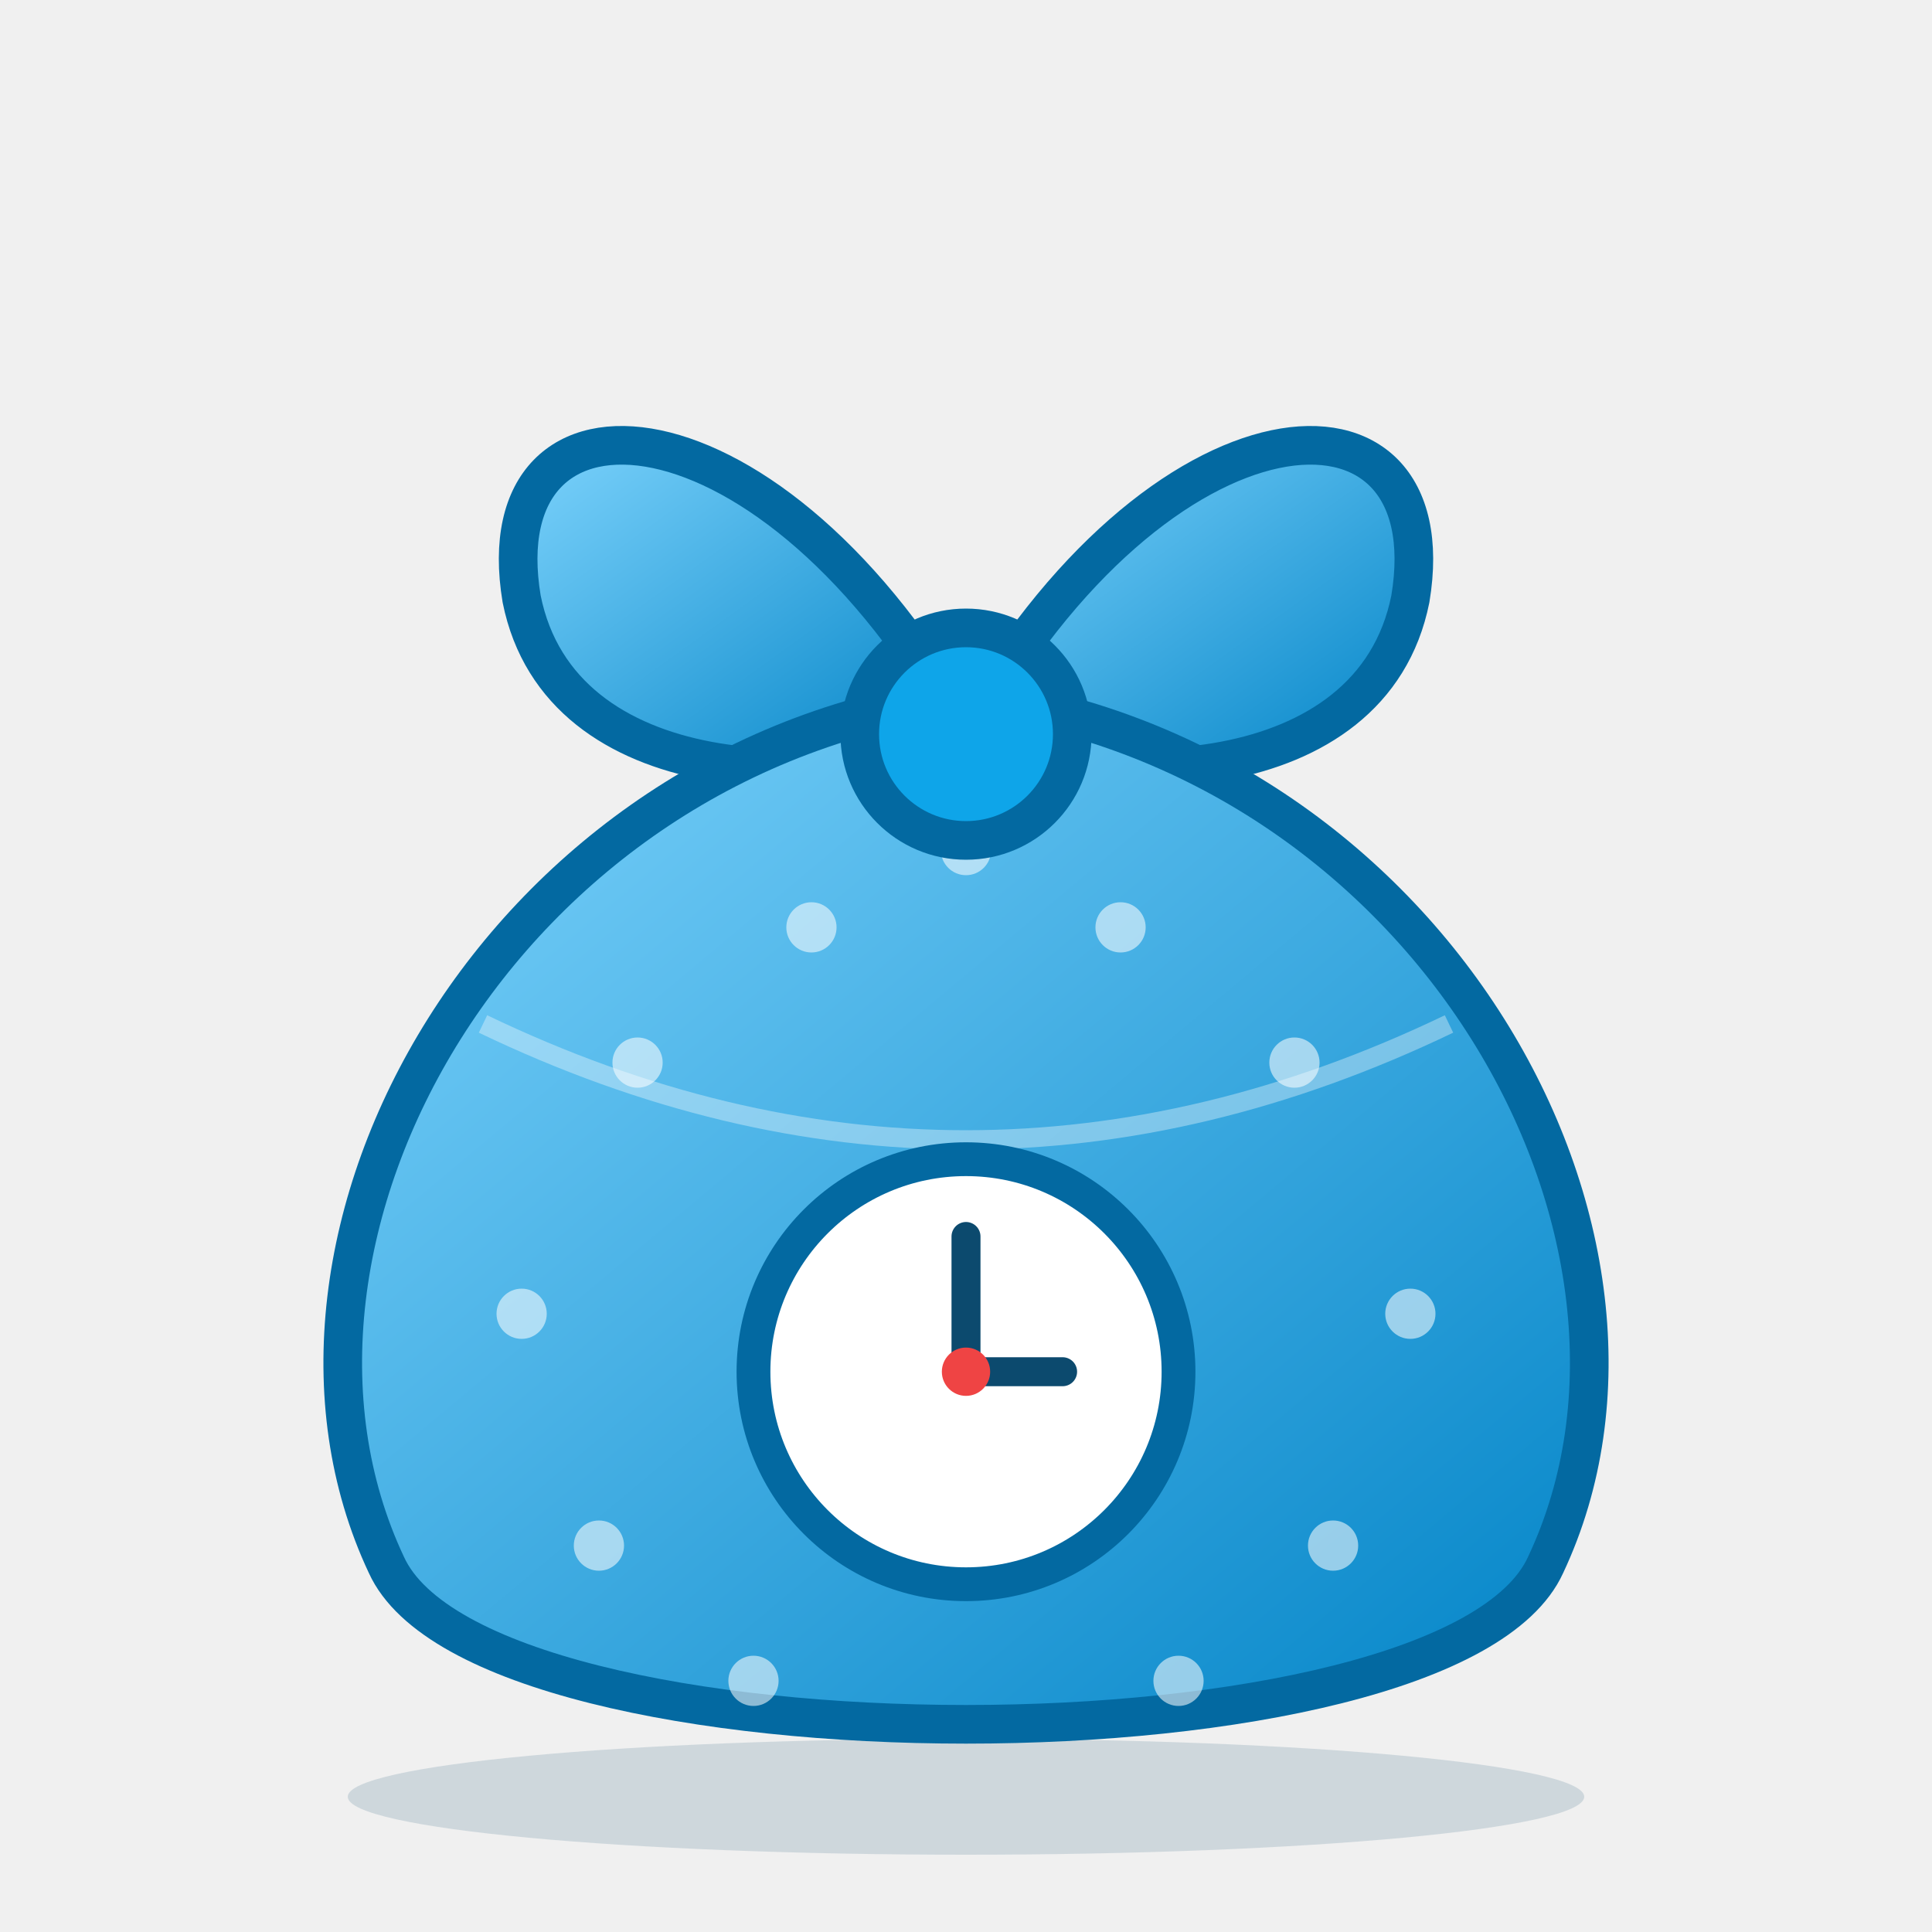
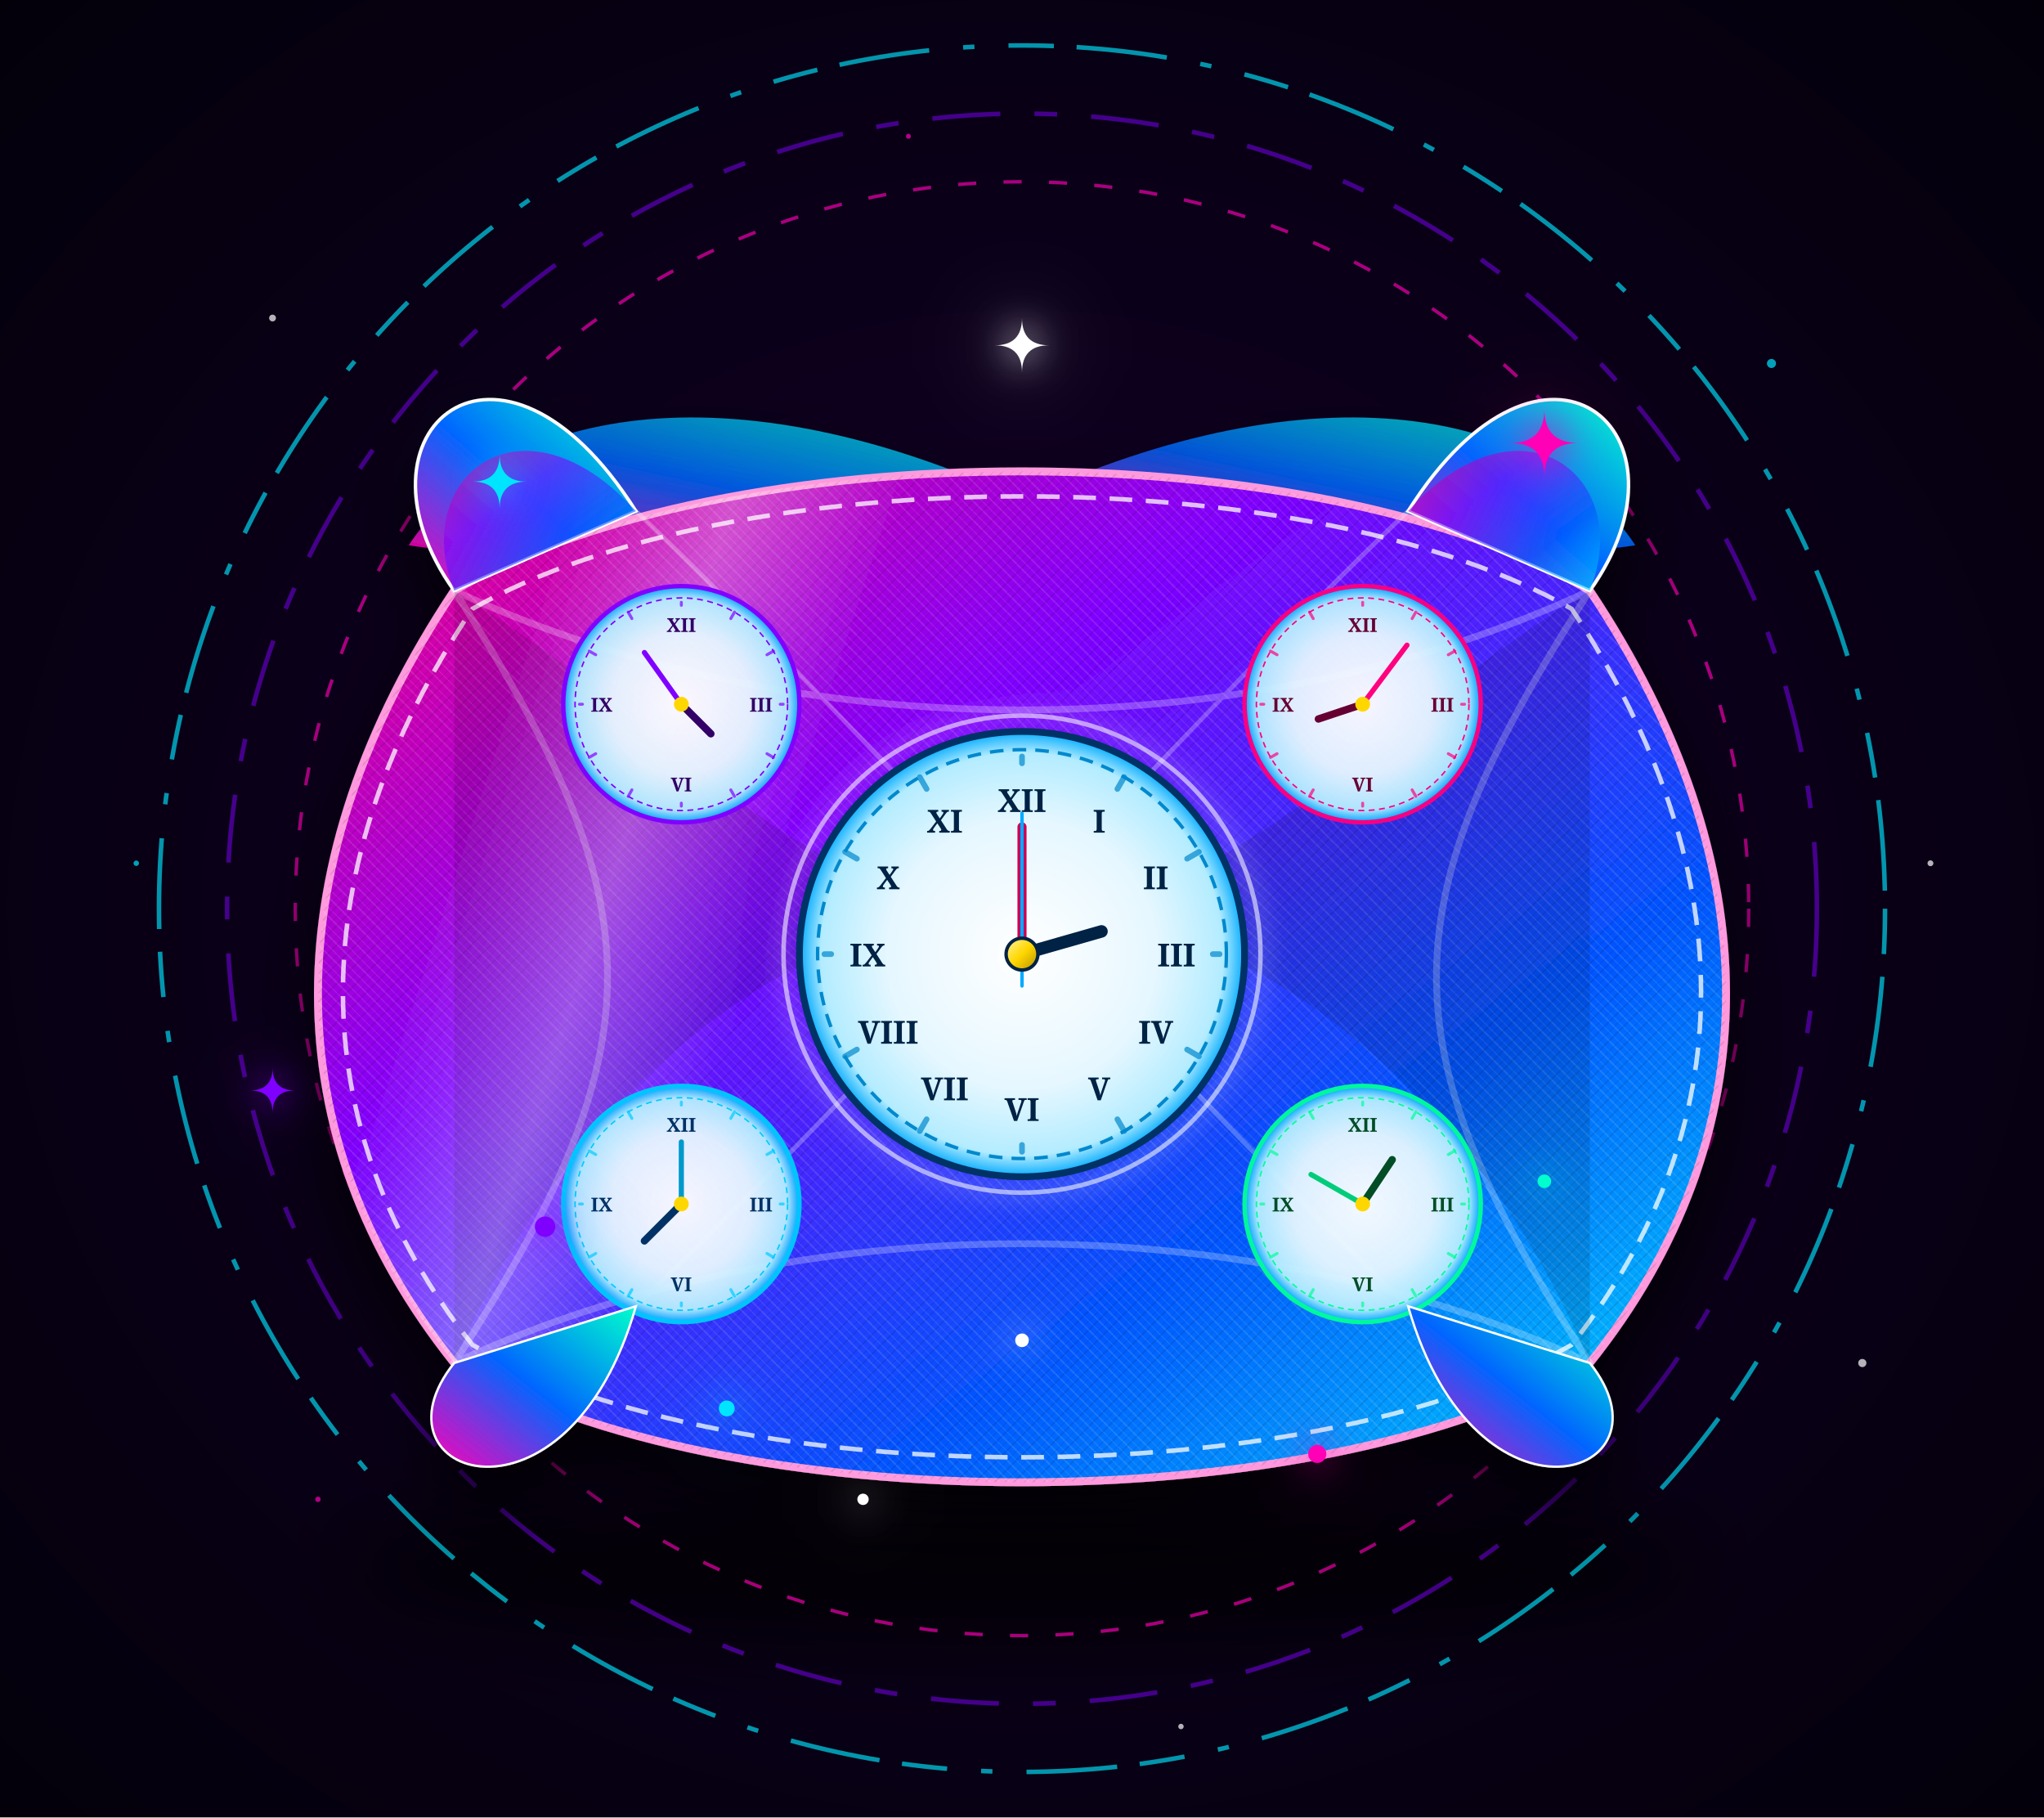
- <svg xmlns="http://www.w3.org/2000/svg" viewBox="0 0 200 200" width="200" height="200" role="img" aria-label="Furoshiki cloth">
+ <svg xmlns="http://www.w3.org/2000/svg" viewBox="0 0 900 800" width="100%" height="100%" role="img" aria-labelledby="t d">
  <defs>
-     <linearGradient id="cl" x1="0" y1="0" x2="1" y2="1">
-       <stop offset="0" stop-color="#7DD3FC" />
-       <stop offset="1" stop-color="#0284C7" />
+     <radialGradient id="spaceBg" cx="50%" cy="50%" r="75%">
+       <stop offset="0%" stop-color="#15002b" />
+       <stop offset="50%" stop-color="#0a0018" />
+       <stop offset="100%" stop-color="#020008" />
+     </radialGradient>
+     <linearGradient id="fabricGradient" x1="0" y1="0" x2="1" y2="1">
+       <stop offset="0%" stop-color="#ff007f" />
+       <stop offset="35%" stop-color="#8000ff" />
+       <stop offset="70%" stop-color="#0055ff" />
+       <stop offset="100%" stop-color="#00e5ff" />
    </linearGradient>
+     <linearGradient id="fabricReverse" x1="1" y1="0" x2="0" y2="1">
+       <stop offset="0%" stop-color="#00ffcc" />
+       <stop offset="50%" stop-color="#0066ff" />
+       <stop offset="100%" stop-color="#ff00b7" />
+     </linearGradient>
+     <radialGradient id="clockFace" cx="50%" cy="50%" r="50%">
+       <stop offset="0%" stop-color="#ffffff" />
+       <stop offset="60%" stop-color="#e6f7ff" />
+       <stop offset="90%" stop-color="#b3ecff" />
+       <stop offset="100%" stop-color="#00aaff" />
+     </radialGradient>
+     <linearGradient id="goldAccent" x1="0" y1="0" x2="1" y2="1">
+       <stop offset="0%" stop-color="#fff2a3" />
+       <stop offset="50%" stop-color="#ffd700" />
+       <stop offset="100%" stop-color="#b38f00" />
+     </linearGradient>
+     <linearGradient id="sheen" x1="0" y1="0" x2="1" y2="0">
+       <stop offset="0" stop-color="#fff" stop-opacity="0" />
+       <stop offset=".5" stop-color="#fff" stop-opacity=".32" />
+       <stop offset="1" stop-color="#fff" stop-opacity="0" />
+     </linearGradient>
+     <pattern id="weave" width="6" height="6" patternUnits="userSpaceOnUse" patternTransform="rotate(45)">
+       <rect width="6" height="6" fill="none" />
+       <path d="M0 0H6M0 3H6" stroke="#fff" stroke-width=".6" opacity=".14" />
+       <path d="M0 0V6M3 0V6" stroke="#000" stroke-width=".6" opacity=".12" />
+     </pattern>
+     <clipPath id="clothClip">
+       <path d="M200,260 C320,190 580,190 700,260 C780,380 780,500 700,600 C580,670 320,670 200,600 C120,500 120,380 200,260Z" />
+     </clipPath>
+     <filter id="intenseGlow" x="-50%" y="-50%" width="200%" height="200%">
+       <feGaussianBlur stdDeviation="8" result="b1" />
+       <feGaussianBlur stdDeviation="18" result="b2" />
+       <feMerge>
+         <feMergeNode in="b2" />
+         <feMergeNode in="b1" />
+         <feMergeNode in="SourceGraphic" />
+       </feMerge>
+     </filter>
+     <filter id="softGlow" x="-30%" y="-30%" width="160%" height="160%">
+       <feGaussianBlur stdDeviation="5" result="blur" />
+       <feComposite in="SourceGraphic" in2="blur" operator="over" />
+     </filter>
+     <filter id="blur18" x="-30%" y="-150%" width="160%" height="400%">
+       <feGaussianBlur stdDeviation="18" />
+     </filter>
+     <filter id="fabricShadow" x="-20%" y="-20%" width="140%" height="140%">
+       <feDropShadow dx="0" dy="18" stdDeviation="16" flood-color="#000" flood-opacity=".8" />
+     </filter>
  </defs>
-   <ellipse cx="100" cy="186" rx="64" ry="6" fill="#0C4A6E" opacity=".15" />
-   <g>
-     <animateTransform attributeName="transform" type="translate" values="0 0;0 -4;0 0" dur="3s" repeatCount="indefinite" />
-     <g>
-       <path d="M100 76C80 40 50 38 54 62C58 82 86 82 100 76Z" fill="url(#cl)" stroke="#0369A1" stroke-width="4" stroke-linejoin="round" />
-       <animateTransform attributeName="transform" type="rotate" values="0 100 76;-6 100 76;0 100 76" dur="2.2s" repeatCount="indefinite" />
-     </g>
-     <g>
-       <path d="M100 76C120 40 150 38 146 62C142 82 114 82 100 76Z" fill="url(#cl)" stroke="#0369A1" stroke-width="4" stroke-linejoin="round" />
-       <animateTransform attributeName="transform" type="rotate" values="0 100 76;6 100 76;0 100 76" dur="2.2s" repeatCount="indefinite" />
-     </g>
-     <path d="M100 72C52 78 24 128 40 162C50 184 150 184 160 162C176 128 148 78 100 72Z" fill="url(#cl)" stroke="#0369A1" stroke-width="4" stroke-linejoin="round" />
-     <path d="M50 106Q100 130 150 106" fill="none" stroke="#fff" stroke-width="2" opacity=".35" />
-     <g fill="#fff" opacity=".55">
-       <circle cx="66" cy="110" r="2.6" />
-       <circle cx="84" cy="96" r="2.6" />
-       <circle cx="116" cy="96" r="2.6" />
-       <circle cx="134" cy="110" r="2.6" />
-       <circle cx="54" cy="136" r="2.6" />
-       <circle cx="146" cy="136" r="2.6" />
-       <circle cx="62" cy="160" r="2.6" />
-       <circle cx="138" cy="160" r="2.6" />
-       <circle cx="78" cy="174" r="2.6" />
-       <circle cx="122" cy="174" r="2.6" />
-       <circle cx="100" cy="88" r="2.6" />
-     </g>
-     <circle cx="100" cy="76" r="11" fill="#0EA5E9" stroke="#0369A1" stroke-width="4" />
-     <circle cx="100" cy="142" r="22" fill="#fff" stroke="#0369A1" stroke-width="3.5" />
-     <g stroke="#0C4A6E" stroke-linecap="round">
-       <line x1="100" y1="142" x2="100" y2="128" stroke-width="3">
-         <animateTransform attributeName="transform" type="rotate" from="0 100 142" to="-360 100 142" dur="4s" repeatCount="indefinite" />
-       </line>
-       <line x1="100" y1="142" x2="110" y2="142" stroke-width="3">
-         <animateTransform attributeName="transform" type="rotate" from="0 100 142" to="-360 100 142" dur="30s" repeatCount="indefinite" />
-       </line>
-     </g>
-     <circle cx="100" cy="142" r="2.5" fill="#EF4444" />
+   <style>
+     .pv { transform-box: fill-box; transform-origin: center; }
+ 
+     .furoshiki-cloth { animation: clothWave 6s ease-in-out infinite alternate; transform-origin: 450px 420px; }
+     @keyframes clothWave {
+       0%   { transform: translateY(12px)  rotate(-1.5deg) scale(.98); }
+       100% { transform: translateY(-18px) rotate(2deg)    scale(1.02); }
+     }
+     .shadow { animation: shadow 6s ease-in-out infinite alternate; }
+     @keyframes shadow { 0% { transform: scale(1.06); opacity: .8; } 100% { transform: scale(.84); opacity: .5; } }
+ 
+     /* Clock hands pivot on each dial's centre (the local origin). Faces stay upright. */
+     .hand-min, .hand-rev-min, .hand-fast-min, .hand-min2, .hand-min-c,
+     .hand-hr, .hand-rev-hr, .hand-fast-hr, .hand-hr2, .hand-hour-c, .hand-sec-c { transform-origin: 0 0; }
+     .hand-min-c   { animation: tick 12s linear infinite; }
+     .hand-hour-c  { animation: tick 144s linear infinite; }
+     .hand-sec-c   { animation: tick 3s linear infinite; }
+     .hand-min     { animation: tick 10s linear infinite; }
+     .hand-hr      { animation: tick 120s linear infinite; }
+     .hand-min2    { animation: tick 7s linear infinite; }
+     .hand-hr2     { animation: tick 84s linear infinite; }
+     .hand-rev-min { animation: tickBack 5s linear infinite; }      /* the past: running backwards */
+     .hand-rev-hr  { animation: tickBack 60s linear infinite; }
+     .hand-fast-min{ animation: tick 2.5s linear infinite; }        /* the future: running fast */
+     .hand-fast-hr { animation: tick 30s linear infinite; }
+     @keyframes tick     { to { transform: rotate(360deg); } }
+     @keyframes tickBack { to { transform: rotate(-360deg); } }
+ 
+     .ring-spin-1 { animation: ringRotate1 10s linear infinite; transform-origin: 450px 400px; }
+     .ring-spin-2 { animation: ringRotate2 14s linear infinite; transform-origin: 450px 400px; }
+     @keyframes ringRotate1 { 0% { transform: scaleY(.4) rotate(0deg); } 100% { transform: scaleY(.4) rotate(360deg); } }
+     @keyframes ringRotate2 { 0% { transform: scaleY(.4) rotate(0deg); } 100% { transform: scaleY(.4) rotate(-360deg); } }
+ 
+     .corner-fold-left  { animation: foldSwayL 4s ease-in-out infinite alternate; transform-origin: 200px 280px; }
+     .corner-fold-right { animation: foldSwayR 4.5s ease-in-out infinite alternate .5s; transform-origin: 700px 280px; }
+     .corner-bl { animation: foldSwayL 5s ease-in-out infinite alternate 1s; transform-origin: 200px 600px; }
+     .corner-br { animation: foldSwayR 5.5s ease-in-out infinite alternate 1.5s; transform-origin: 700px 600px; }
+     @keyframes foldSwayL { 0% { transform: rotate(0deg); } 100% { transform: rotate(-4deg) translateY(-5px); } }
+     @keyframes foldSwayR { 0% { transform: rotate(0deg); } 100% { transform: rotate(5deg) translateY(-4px); } }
+ 
+     .hem { animation: hem 2s linear infinite; }
+     @keyframes hem { to { stroke-dashoffset: -32; } }
+     .sheen { animation: sheen 7s ease-in-out infinite; }
+     @keyframes sheen { 0%, 25% { transform: translateX(-420px); } 85%, 100% { transform: translateX(520px); } }
+ 
+     .twinkle-1 { animation: twinkle 1.5s ease-in-out infinite alternate; }
+     .twinkle-2 { animation: twinkle 2.2s ease-in-out infinite alternate .6s; }
+     .twinkle-3 { animation: twinkle 2.8s ease-in-out infinite alternate 1.1s; }
+     @keyframes twinkle { 0% { opacity: .2; transform: scale(.6); } 100% { opacity: 1; transform: scale(1.4); } }
+ 
+     .particle-rise { animation: rise 3.5s ease-out infinite; }
+     .delay-1 { animation-delay: .9s; } .delay-2 { animation-delay: 1.8s; } .delay-3 { animation-delay: 2.7s; }
+     @keyframes rise {
+       0%   { transform: translateY(0) scale(.6);      opacity: 0; }
+       50%  { opacity: .9; }
+       100% { transform: translateY(-130px) scale(1.2); opacity: 0; }
+     }
+ 
+     @media (prefers-reduced-motion: reduce) { * { animation: none !important; } .sheen { opacity: 0; } }
+   </style>
+   <rect width="900" height="800" fill="url(#spaceBg)" />
+   <g opacity=".7">
+     <circle class="pv twinkle-1" cx="120" cy="140" r="1.5" fill="#fff" />
+     <circle class="pv twinkle-2" cx="780" cy="160" r="2" fill="#00e5ff" />
+     <circle class="pv twinkle-3" cx="140" cy="660" r="1.2" fill="#ff00b7" />
+     <circle class="pv twinkle-1" cx="820" cy="600" r="1.8" fill="#fff" />
+     <circle class="pv twinkle-2" cx="230" cy="220" r="1" fill="#fff" />
+     <circle class="pv twinkle-3" cx="710" cy="280" r="1.4" fill="#8000ff" />
+     <circle class="pv twinkle-1" cx="60" cy="380" r="1.2" fill="#00e5ff" />
+     <circle class="pv twinkle-2" cx="850" cy="380" r="1.3" fill="#fff" />
+     <circle class="pv twinkle-3" cx="400" cy="60" r="1.1" fill="#ff00b7" />
+     <circle class="pv twinkle-1" cx="520" cy="760" r="1.2" fill="#fff" />
+   </g>
+   <ellipse class="pv shadow" cx="450" cy="690" rx="300" ry="34" fill="#000" opacity=".75" filter="url(#blur18)" />
+   <g class="ring-spin-1" opacity=".65">
+     <circle cx="450" cy="400" r="380" fill="none" stroke="#00e5ff" stroke-width="2" stroke-dasharray="20 10 40 15 5 15" />
+     <circle cx="450" cy="400" r="320" fill="none" stroke="#ff00b7" stroke-width="1.5" stroke-dasharray="8 12" />
+   </g>
+   <g class="ring-spin-2" opacity=".5">
+     <circle cx="450" cy="400" r="350" fill="none" stroke="#8000ff" stroke-width="2" stroke-dasharray="30 15 10 15" />
+   </g>
+   <g class="furoshiki-cloth" filter="url(#fabricShadow)">
+     <path d="M180 240 C220 180 320 160 450 220 C350 220 240 250 180 240Z" fill="url(#fabricReverse)" opacity=".8" />
+     <path d="M720 240 C680 180 580 160 450 220 C550 220 660 250 720 240Z" fill="url(#fabricReverse)" opacity=".8" />
+     <path d="M200,260 C320,190 580,190 700,260 C780,380 780,500 700,600 C580,670 320,670 200,600 C120,500 120,380 200,260Z" fill="url(#fabricGradient)" stroke="#ff99dd" stroke-width="3.5" />
+     <path d="M200,260 C320,190 580,190 700,260 C780,380 780,500 700,600 C580,670 320,670 200,600 C120,500 120,380 200,260Z" fill="url(#weave)" />
+     <path class="hem" d="M208,268 C324,202 576,202 692,268 C768,382 768,496 692,592 C576,658 324,658 208,592 C132,496 132,382 208,268Z" fill="none" stroke="#fff" stroke-width="2" stroke-dasharray="10 6" opacity=".75" />
+     <g fill="none" stroke="#fff" opacity=".25" stroke-linecap="round">
+       <path d="M200 260 C350 330 550 330 700 260" stroke-width="3" />
+       <path d="M200 600 C350 530 550 530 700 600" stroke-width="3" />
+       <path d="M200 260 C290 400 290 460 200 600" stroke-width="3" />
+       <path d="M700 260 C610 400 610 460 700 600" stroke-width="3" />
+       <path d="M280 225 C380 320 520 480 620 575" stroke-width="2" />
+       <path d="M620 225 C520 320 380 480 280 575" stroke-width="2" />
+     </g>
+     <path d="M200 260 C300 320 350 400 450 400 C350 400 250 480 200 600Z" fill="#000" opacity=".12" />
+     <path d="M700 260 C600 320 550 400 450 400 C550 400 650 480 700 600Z" fill="#000" opacity=".12" />
+     <g clip-path="url(#clothClip)">
+       <rect class="sheen" x="320" y="170" width="150" height="520" fill="url(#sheen)" transform="skewX(-18)" />
+     </g>
+     <g transform="translate(450,420)">
+       <circle r="105" fill="none" stroke="#fff" stroke-width="2" opacity=".6" filter="url(#softGlow)" />
+       <circle r="98" fill="url(#clockFace)" stroke="#003366" stroke-width="3" />
+       <circle r="90" fill="none" stroke="#0088cc" stroke-width="1.5" stroke-dasharray="6 4" />
+       <g stroke="#0088cc" stroke-width="2.5" stroke-linecap="round" opacity=".7">
+         <line x1="0.0" y1="-87.0" x2="0.0" y2="-84.0" />
+         <line x1="45.0" y1="-77.9" x2="42.0" y2="-72.7" />
+         <line x1="77.9" y1="-45.0" x2="72.7" y2="-42.0" />
+         <line x1="87.0" y1="-0.0" x2="84.0" y2="-0.0" />
+         <line x1="77.9" y1="45.0" x2="72.7" y2="42.0" />
+         <line x1="45.0" y1="77.9" x2="42.0" y2="72.7" />
+         <line x1="0.0" y1="87.0" x2="0.0" y2="84.0" />
+         <line x1="-45.0" y1="77.9" x2="-42.0" y2="72.7" />
+         <line x1="-77.9" y1="45.0" x2="-72.7" y2="42.0" />
+         <line x1="-87.0" y1="0.0" x2="-84.0" y2="0.0" />
+         <line x1="-77.9" y1="-45.0" x2="-72.7" y2="-42.0" />
+         <line x1="-45.0" y1="-77.9" x2="-42.0" y2="-72.7" />
+       </g>
+       <g font-family="Georgia, serif" font-size="14" font-weight="bold" fill="#002244" text-anchor="middle" dominant-baseline="central">
+         <text x="0.0" y="-68.0">XII</text>
+         <text x="34.0" y="-58.9">I</text>
+         <text x="58.9" y="-34.0">II</text>
+         <text x="68.0" y="-0.0">III</text>
+         <text x="58.9" y="34.0">IV</text>
+         <text x="34.0" y="58.9">V</text>
+         <text x="0.0" y="68.0">VI</text>
+         <text x="-34.0" y="58.9">VII</text>
+         <text x="-58.9" y="34.0">VIII</text>
+         <text x="-68.0" y="0.0">IX</text>
+         <text x="-58.9" y="-34.0">X</text>
+         <text x="-34.0" y="-58.9">XI</text>
+       </g>
+       <g class="hand-hour-c">
+         <line x1="0" y1="0" x2="35" y2="-10" stroke="#002244" stroke-width="5.5" stroke-linecap="round" />
+       </g>
+       <g class="hand-min-c">
+         <line x1="0" y1="0" x2="0" y2="-56" stroke="#cc0055" stroke-width="4" stroke-linecap="round" />
+       </g>
+       <g class="hand-sec-c">
+         <line x1="0" y1="14" x2="0" y2="-62" stroke="#00aaff" stroke-width="1.5" stroke-linecap="round" />
+       </g>
+       <circle r="7" fill="url(#goldAccent)" stroke="#002244" stroke-width="1.5" />
+     </g>
+     <g transform="translate(300,310) scale(.65)">
+       <circle r="80" fill="url(#clockFace)" stroke="#8000ff" stroke-width="3" opacity=".95" />
+       <circle r="72" fill="none" stroke="#8000ff" stroke-width="1" stroke-dasharray="4 3" />
+       <g stroke="#8000ff" stroke-width="2" stroke-linecap="round" opacity=".7">
+         <line x1="0.0" y1="-69.0" x2="0.0" y2="-67.0" />
+         <line x1="36.0" y1="-62.4" x2="33.5" y2="-58.0" />
+         <line x1="62.4" y1="-36.0" x2="58.0" y2="-33.5" />
+         <line x1="69.0" y1="-0.0" x2="67.0" y2="-0.0" />
+         <line x1="62.4" y1="36.0" x2="58.0" y2="33.5" />
+         <line x1="36.0" y1="62.4" x2="33.5" y2="58.0" />
+         <line x1="0.0" y1="69.0" x2="0.0" y2="67.0" />
+         <line x1="-36.0" y1="62.4" x2="-33.5" y2="58.0" />
+         <line x1="-62.4" y1="36.0" x2="-58.0" y2="33.5" />
+         <line x1="-69.0" y1="0.0" x2="-67.0" y2="0.0" />
+         <line x1="-62.4" y1="-36.0" x2="-58.0" y2="-33.5" />
+         <line x1="-36.0" y1="-62.4" x2="-33.5" y2="-58.0" />
+       </g>
+       <g font-family="Georgia, serif" font-size="13" font-weight="bold" fill="#330066" text-anchor="middle" dominant-baseline="central">
+         <text x="0.0" y="-54.0">XII</text>
+         <text x="54.0" y="-0.0">III</text>
+         <text x="0.0" y="54.0">VI</text>
+         <text x="-54.0" y="0.0">IX</text>
+       </g>
+       <g class="hand-rev-hr">
+         <line x1="0" y1="0" x2="20" y2="20" stroke="#330066" stroke-width="5" stroke-linecap="round" />
+       </g>
+       <g class="hand-rev-min">
+         <line x1="0" y1="0" x2="-25" y2="-35" stroke="#8000ff" stroke-width="3.5" stroke-linecap="round" />
+       </g>
+       <circle r="5" fill="#ffd700" />
+     </g>
+     <g transform="translate(600,310) scale(.65)">
+       <circle r="80" fill="url(#clockFace)" stroke="#ff007f" stroke-width="3" opacity=".95" />
+       <circle r="72" fill="none" stroke="#ff007f" stroke-width="1" stroke-dasharray="4 3" />
+       <g stroke="#ff007f" stroke-width="2" stroke-linecap="round" opacity=".7">
+         <line x1="0.0" y1="-69.0" x2="0.0" y2="-67.0" />
+         <line x1="36.0" y1="-62.4" x2="33.5" y2="-58.0" />
+         <line x1="62.4" y1="-36.0" x2="58.0" y2="-33.5" />
+         <line x1="69.0" y1="-0.0" x2="67.0" y2="-0.0" />
+         <line x1="62.4" y1="36.0" x2="58.0" y2="33.5" />
+         <line x1="36.0" y1="62.4" x2="33.5" y2="58.0" />
+         <line x1="0.0" y1="69.0" x2="0.0" y2="67.0" />
+         <line x1="-36.0" y1="62.4" x2="-33.5" y2="58.0" />
+         <line x1="-62.4" y1="36.0" x2="-58.0" y2="33.5" />
+         <line x1="-69.0" y1="0.0" x2="-67.0" y2="0.0" />
+         <line x1="-62.4" y1="-36.0" x2="-58.0" y2="-33.5" />
+         <line x1="-36.0" y1="-62.4" x2="-33.5" y2="-58.0" />
+       </g>
+       <g font-family="Georgia, serif" font-size="13" font-weight="bold" fill="#660033" text-anchor="middle" dominant-baseline="central">
+         <text x="0.0" y="-54.0">XII</text>
+         <text x="54.0" y="-0.0">III</text>
+         <text x="0.0" y="54.0">VI</text>
+         <text x="-54.0" y="0.0">IX</text>
+       </g>
+       <g class="hand-fast-hr">
+         <line x1="0" y1="0" x2="-30" y2="10" stroke="#660033" stroke-width="5" stroke-linecap="round" />
+       </g>
+       <g class="hand-fast-min">
+         <line x1="0" y1="0" x2="30" y2="-40" stroke="#ff007f" stroke-width="3.5" stroke-linecap="round" />
+       </g>
+       <circle r="5" fill="#ffd700" />
+     </g>
+     <g transform="translate(300,530) scale(.65)">
+       <circle r="80" fill="url(#clockFace)" stroke="#00ccff" stroke-width="3" opacity=".95" />
+       <circle r="72" fill="none" stroke="#00ccff" stroke-width="1" stroke-dasharray="4 3" />
+       <g stroke="#00ccff" stroke-width="2" stroke-linecap="round" opacity=".7">
+         <line x1="0.0" y1="-69.0" x2="0.0" y2="-67.0" />
+         <line x1="36.0" y1="-62.4" x2="33.5" y2="-58.0" />
+         <line x1="62.4" y1="-36.0" x2="58.0" y2="-33.5" />
+         <line x1="69.0" y1="-0.0" x2="67.0" y2="-0.0" />
+         <line x1="62.4" y1="36.0" x2="58.0" y2="33.5" />
+         <line x1="36.0" y1="62.4" x2="33.5" y2="58.0" />
+         <line x1="0.0" y1="69.0" x2="0.0" y2="67.0" />
+         <line x1="-36.0" y1="62.4" x2="-33.5" y2="58.0" />
+         <line x1="-62.4" y1="36.0" x2="-58.0" y2="33.5" />
+         <line x1="-69.0" y1="0.0" x2="-67.0" y2="0.0" />
+         <line x1="-62.4" y1="-36.0" x2="-58.0" y2="-33.5" />
+         <line x1="-36.0" y1="-62.4" x2="-33.5" y2="-58.0" />
+       </g>
+       <g font-family="Georgia, serif" font-size="13" font-weight="bold" fill="#003366" text-anchor="middle" dominant-baseline="central">
+         <text x="0.0" y="-54.0">XII</text>
+         <text x="54.0" y="-0.0">III</text>
+         <text x="0.0" y="54.0">VI</text>
+         <text x="-54.0" y="0.0">IX</text>
+       </g>
+       <g class="hand-hr">
+         <line x1="0" y1="0" x2="-25" y2="25" stroke="#003366" stroke-width="5" stroke-linecap="round" />
+       </g>
+       <g class="hand-min">
+         <line x1="0" y1="0" x2="0" y2="-42" stroke="#0099cc" stroke-width="3.5" stroke-linecap="round" />
+       </g>
+       <circle r="5" fill="#ffd700" />
+     </g>
+     <g transform="translate(600,530) scale(.65)">
+       <circle r="80" fill="url(#clockFace)" stroke="#00ff99" stroke-width="3" opacity=".95" />
+       <circle r="72" fill="none" stroke="#00ff99" stroke-width="1" stroke-dasharray="4 3" />
+       <g stroke="#00ff99" stroke-width="2" stroke-linecap="round" opacity=".7">
+         <line x1="0.0" y1="-69.0" x2="0.0" y2="-67.0" />
+         <line x1="36.0" y1="-62.4" x2="33.5" y2="-58.0" />
+         <line x1="62.4" y1="-36.0" x2="58.0" y2="-33.5" />
+         <line x1="69.0" y1="-0.0" x2="67.0" y2="-0.0" />
+         <line x1="62.4" y1="36.0" x2="58.0" y2="33.5" />
+         <line x1="36.0" y1="62.4" x2="33.5" y2="58.0" />
+         <line x1="0.0" y1="69.0" x2="0.0" y2="67.0" />
+         <line x1="-36.0" y1="62.4" x2="-33.5" y2="58.0" />
+         <line x1="-62.4" y1="36.0" x2="-58.0" y2="33.5" />
+         <line x1="-69.0" y1="0.0" x2="-67.0" y2="0.0" />
+         <line x1="-62.4" y1="-36.0" x2="-58.0" y2="-33.5" />
+         <line x1="-36.0" y1="-62.4" x2="-33.5" y2="-58.0" />
+       </g>
+       <g font-family="Georgia, serif" font-size="13" font-weight="bold" fill="#004d26" text-anchor="middle" dominant-baseline="central">
+         <text x="0.0" y="-54.0">XII</text>
+         <text x="54.0" y="-0.0">III</text>
+         <text x="0.0" y="54.0">VI</text>
+         <text x="-54.0" y="0.0">IX</text>
+       </g>
+       <g class="hand-hr2">
+         <line x1="0" y1="0" x2="20" y2="-30" stroke="#004d26" stroke-width="5" stroke-linecap="round" />
+       </g>
+       <g class="hand-min2">
+         <line x1="0" y1="0" x2="-35" y2="-20" stroke="#00cc7a" stroke-width="3.5" stroke-linecap="round" />
+       </g>
+       <circle r="5" fill="#ffd700" />
+     </g>
+     <g class="corner-fold-left">
+       <path d="M200 260 C150 190 220 130 280 225Z" fill="url(#fabricReverse)" stroke="#fff" stroke-width="1.5" />
+       <path d="M200 260 C180 210 230 170 280 225Z" fill="url(#fabricGradient)" opacity=".6" />
+     </g>
+     <g class="corner-fold-right">
+       <path d="M700 260 C750 190 680 130 620 225Z" fill="url(#fabricReverse)" stroke="#fff" stroke-width="1.5" />
+       <path d="M700 260 C720 210 670 170 620 225Z" fill="url(#fabricGradient)" opacity=".6" />
+     </g>
+     <g class="corner-bl">
+       <path d="M200 600 C160 650 250 680 280 575Z" fill="url(#fabricReverse)" stroke="#fff" stroke-width="1" />
+     </g>
+     <g class="corner-br">
+       <path d="M700 600 C740 650 650 680 620 575Z" fill="url(#fabricReverse)" stroke="#fff" stroke-width="1" />
+     </g>
+   </g>
+   <g filter="url(#intenseGlow)">
+     <path class="pv twinkle-1" d="M220 200Q220 212 232 212Q220 212 220 224Q220 212 208 212Q220 212 220 200Z" fill="#00e5ff" />
+     <path class="pv twinkle-2" d="M680 180Q680 195 695 195Q680 195 680 210Q680 195 665 195Q680 195 680 180Z" fill="#ff00b7" />
+     <path class="pv twinkle-3" d="M450 140Q450 152 462 152Q450 152 450 164Q450 152 438 152Q450 152 450 140Z" fill="#fff" />
+     <path class="pv twinkle-2" d="M120 470Q120 480 130 480Q120 480 120 490Q120 480 110 480Q120 480 120 470Z" fill="#8000ff" />
+     <circle class="pv particle-rise" cx="320" cy="620" r="3.5" fill="#00e5ff" />
+     <circle class="pv particle-rise delay-1" cx="580" cy="640" r="4" fill="#ff00b7" />
+     <circle class="pv particle-rise delay-2" cx="450" cy="590" r="3" fill="#fff" />
+     <circle class="pv particle-rise delay-3" cx="240" cy="540" r="4.5" fill="#8000ff" />
+     <circle class="pv particle-rise delay-1" cx="680" cy="520" r="3" fill="#00ffcc" />
+     <circle class="pv particle-rise delay-3" cx="380" cy="660" r="2.5" fill="#fff" />
  </g>
</svg>
